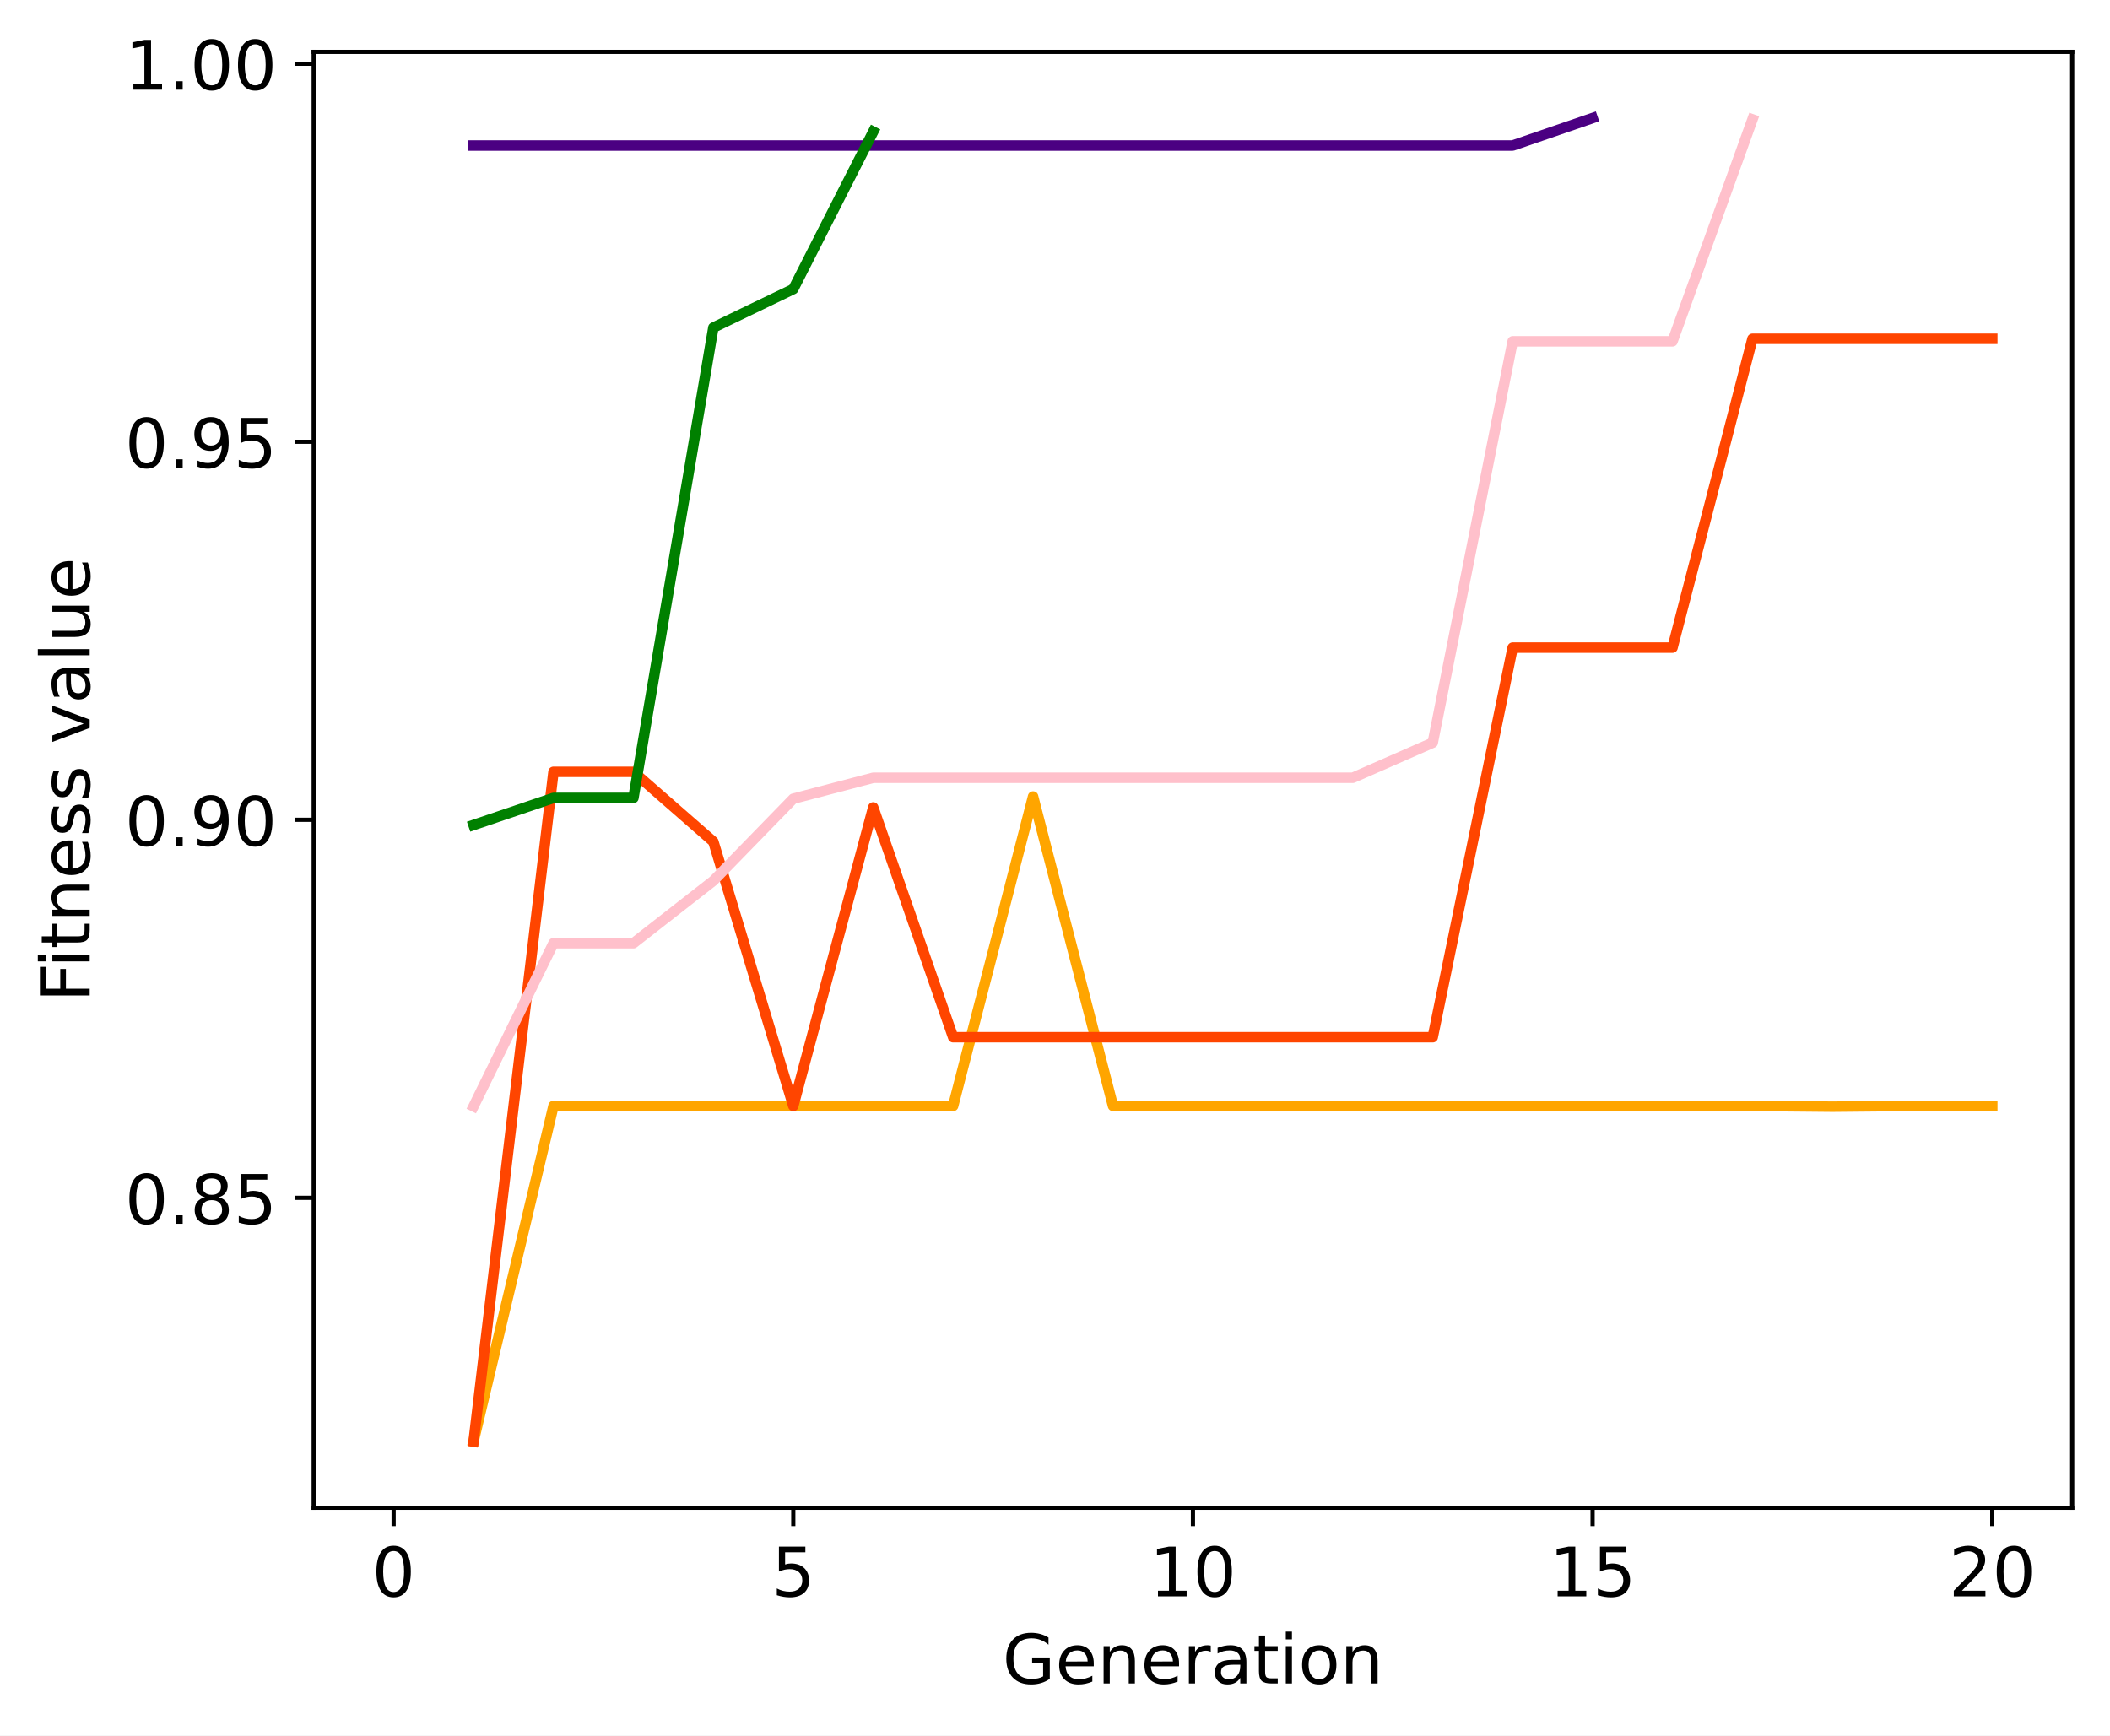
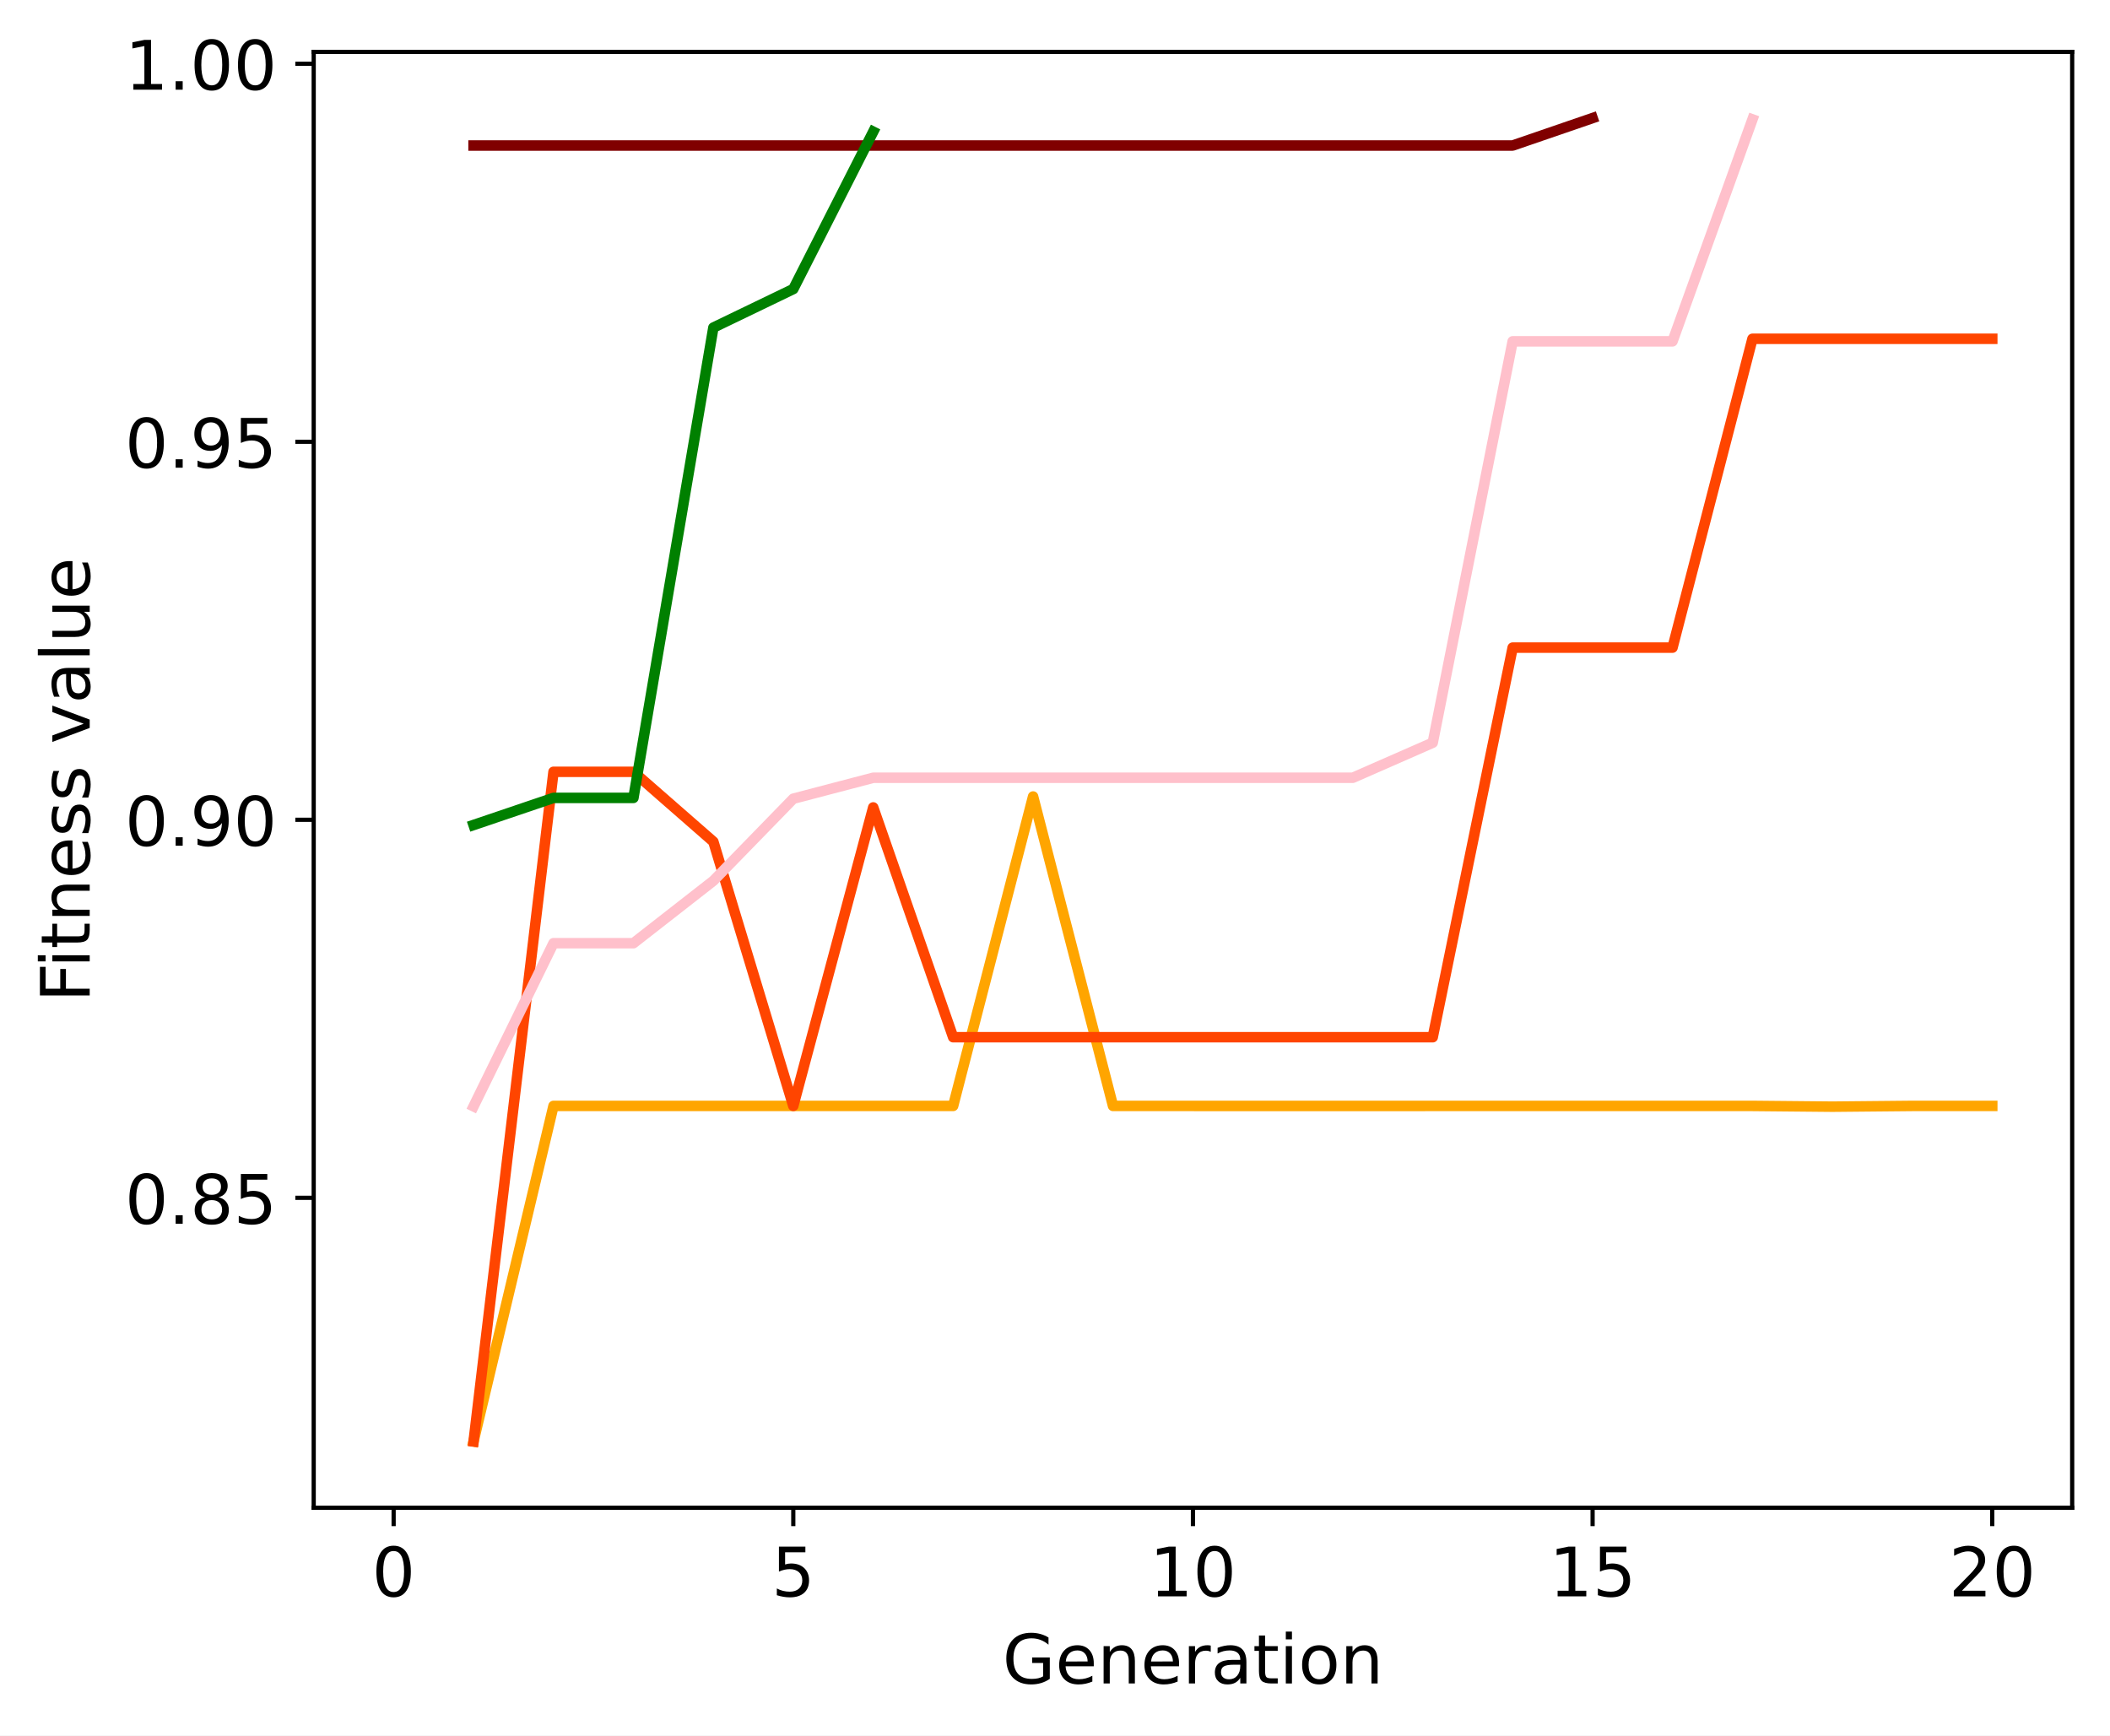
<svg xmlns="http://www.w3.org/2000/svg" xmlns:xlink="http://www.w3.org/1999/xlink" width="401.727pt" height="330.442pt" viewBox="0 0 401.727 330.442" version="1.1">
  <defs>
    <style type="text/css">*{stroke-linejoin: round; stroke-linecap: butt}</style>
  </defs>
  <g id="figure_1">
    <g id="patch_1">
      <path d="M 0 330.442  L 401.727 330.442  L 401.727 0  L 0 0  z " style="fill: #ffffff" />
    </g>
    <g id="axes_1">
      <g id="patch_2">
        <path d="M 59.727 287.079  L 394.527 287.079  L 394.527 9.879  L 59.727 9.879  z " style="fill: #ffffff" />
      </g>
      <g id="matplotlib.axis_1">
        <g id="xtick_1">
          <g id="line2d_1">
            <defs>
-               <path id="mf7c45d472b" d="M 0 0  L 0 3.5  " style="stroke: #000000; stroke-width: 0.8" />
-             </defs>
-             <g>
-               <use xlink:href="#mf7c45d472b" x="74.945" y="287.079" style="stroke: #000000; stroke-width: 0.8" />
+               <path id="m352e408f92" d="M 0 0  L 0 3.5  " style="stroke: #000000; stroke-width: 0.8" />
+             </defs>
+             <g>
+               <use xlink:href="#m352e408f92" x="74.945" y="287.079" style="stroke: #000000; stroke-width: 0.8" />
            </g>
          </g>
          <g id="text_1">
            <g transform="translate(70.80943 303.9572) scale(0.13 -0.13)">
              <defs>
                <path id="DejaVuSans-30" d="M 2034 4250  Q 1547 4250 1301 3770  Q 1056 3291 1056 2328  Q 1056 1369 1301 889  Q 1547 409 2034 409  Q 2525 409 2770 889  Q 3016 1369 3016 2328  Q 3016 3291 2770 3770  Q 2525 4250 2034 4250  z M 2034 4750  Q 2819 4750 3233 4129  Q 3647 3509 3647 2328  Q 3647 1150 3233 529  Q 2819 -91 2034 -91  Q 1250 -91 836 529  Q 422 1150 422 2328  Q 422 3509 836 4129  Q 1250 4750 2034 4750  z " transform="scale(0.015625)" />
              </defs>
              <use xlink:href="#DejaVuSans-30" />
            </g>
          </g>
        </g>
        <g id="xtick_2">
          <g id="line2d_2">
            <g>
-               <use xlink:href="#mf7c45d472b" x="151.036" y="287.079" style="stroke: #000000; stroke-width: 0.8" />
+               <use xlink:href="#m352e408f92" x="151.036" y="287.079" style="stroke: #000000; stroke-width: 0.8" />
            </g>
          </g>
          <g id="text_2">
            <g transform="translate(146.9003 303.9572) scale(0.13 -0.13)">
              <defs>
                <path id="DejaVuSans-35" d="M 691 4666  L 3169 4666  L 3169 4134  L 1269 4134  L 1269 2991  Q 1406 3038 1543 3061  Q 1681 3084 1819 3084  Q 2600 3084 3056 2656  Q 3513 2228 3513 1497  Q 3513 744 3044 326  Q 2575 -91 1722 -91  Q 1428 -91 1123 -41  Q 819 9 494 109  L 494 744  Q 775 591 1075 516  Q 1375 441 1709 441  Q 2250 441 2565 725  Q 2881 1009 2881 1497  Q 2881 1984 2565 2268  Q 2250 2553 1709 2553  Q 1456 2553 1204 2497  Q 953 2441 691 2322  L 691 4666  z " transform="scale(0.015625)" />
              </defs>
              <use xlink:href="#DejaVuSans-35" />
            </g>
          </g>
        </g>
        <g id="xtick_3">
          <g id="line2d_3">
            <g>
-               <use xlink:href="#mf7c45d472b" x="227.127" y="287.079" style="stroke: #000000; stroke-width: 0.8" />
+               <use xlink:href="#m352e408f92" x="227.127" y="287.079" style="stroke: #000000; stroke-width: 0.8" />
            </g>
          </g>
          <g id="text_3">
            <g transform="translate(218.8556 303.9572) scale(0.13 -0.13)">
              <defs>
                <path id="DejaVuSans-31" d="M 794 531  L 1825 531  L 1825 4091  L 703 3866  L 703 4441  L 1819 4666  L 2450 4666  L 2450 531  L 3481 531  L 3481 0  L 794 0  L 794 531  z " transform="scale(0.015625)" />
              </defs>
              <use xlink:href="#DejaVuSans-31" />
              <use xlink:href="#DejaVuSans-30" x="63.623" />
            </g>
          </g>
        </g>
        <g id="xtick_4">
          <g id="line2d_4">
            <g>
-               <use xlink:href="#mf7c45d472b" x="303.218" y="287.079" style="stroke: #000000; stroke-width: 0.8" />
+               <use xlink:href="#m352e408f92" x="303.218" y="287.079" style="stroke: #000000; stroke-width: 0.8" />
            </g>
          </g>
          <g id="text_4">
            <g transform="translate(294.9465 303.9572) scale(0.13 -0.13)">
              <use xlink:href="#DejaVuSans-31" />
              <use xlink:href="#DejaVuSans-35" x="63.623" />
            </g>
          </g>
        </g>
        <g id="xtick_5">
          <g id="line2d_5">
            <g>
-               <use xlink:href="#mf7c45d472b" x="379.309" y="287.079" style="stroke: #000000; stroke-width: 0.8" />
+               <use xlink:href="#m352e408f92" x="379.309" y="287.079" style="stroke: #000000; stroke-width: 0.8" />
            </g>
          </g>
          <g id="text_5">
            <g transform="translate(371.0374 303.9572) scale(0.13 -0.13)">
              <defs>
                <path id="DejaVuSans-32" d="M 1228 531  L 3431 531  L 3431 0  L 469 0  L 469 531  Q 828 903 1448 1529  Q 2069 2156 2228 2338  Q 2531 2678 2651 2914  Q 2772 3150 2772 3378  Q 2772 3750 2511 3984  Q 2250 4219 1831 4219  Q 1534 4219 1204 4116  Q 875 4013 500 3803  L 500 4441  Q 881 4594 1212 4672  Q 1544 4750 1819 4750  Q 2544 4750 2975 4387  Q 3406 4025 3406 3419  Q 3406 3131 3298 2873  Q 3191 2616 2906 2266  Q 2828 2175 2409 1742  Q 1991 1309 1228 531  z " transform="scale(0.015625)" />
              </defs>
              <use xlink:href="#DejaVuSans-32" />
              <use xlink:href="#DejaVuSans-30" x="63.623" />
            </g>
          </g>
        </g>
        <g id="text_6">
          <g transform="translate(190.866 320.5388) scale(0.13 -0.13)">
            <defs>
              <path id="DejaVuSans-47" d="M 3809 666  L 3809 1919  L 2778 1919  L 2778 2438  L 4434 2438  L 4434 434  Q 4069 175 3628 42  Q 3188 -91 2688 -91  Q 1594 -91 976 548  Q 359 1188 359 2328  Q 359 3472 976 4111  Q 1594 4750 2688 4750  Q 3144 4750 3555 4637  Q 3966 4525 4313 4306  L 4313 3634  Q 3963 3931 3569 4081  Q 3175 4231 2741 4231  Q 1884 4231 1454 3753  Q 1025 3275 1025 2328  Q 1025 1384 1454 906  Q 1884 428 2741 428  Q 3075 428 3337 486  Q 3600 544 3809 666  z " transform="scale(0.015625)" />
              <path id="DejaVuSans-65" d="M 3597 1894  L 3597 1613  L 953 1613  Q 991 1019 1311 708  Q 1631 397 2203 397  Q 2534 397 2845 478  Q 3156 559 3463 722  L 3463 178  Q 3153 47 2828 -22  Q 2503 -91 2169 -91  Q 1331 -91 842 396  Q 353 884 353 1716  Q 353 2575 817 3079  Q 1281 3584 2069 3584  Q 2775 3584 3186 3129  Q 3597 2675 3597 1894  z M 3022 2063  Q 3016 2534 2758 2815  Q 2500 3097 2075 3097  Q 1594 3097 1305 2825  Q 1016 2553 972 2059  L 3022 2063  z " transform="scale(0.015625)" />
              <path id="DejaVuSans-6e" d="M 3513 2113  L 3513 0  L 2938 0  L 2938 2094  Q 2938 2591 2744 2837  Q 2550 3084 2163 3084  Q 1697 3084 1428 2787  Q 1159 2491 1159 1978  L 1159 0  L 581 0  L 581 3500  L 1159 3500  L 1159 2956  Q 1366 3272 1645 3428  Q 1925 3584 2291 3584  Q 2894 3584 3203 3211  Q 3513 2838 3513 2113  z " transform="scale(0.015625)" />
              <path id="DejaVuSans-72" d="M 2631 2963  Q 2534 3019 2420 3045  Q 2306 3072 2169 3072  Q 1681 3072 1420 2755  Q 1159 2438 1159 1844  L 1159 0  L 581 0  L 581 3500  L 1159 3500  L 1159 2956  Q 1341 3275 1631 3429  Q 1922 3584 2338 3584  Q 2397 3584 2469 3576  Q 2541 3569 2628 3553  L 2631 2963  z " transform="scale(0.015625)" />
              <path id="DejaVuSans-61" d="M 2194 1759  Q 1497 1759 1228 1600  Q 959 1441 959 1056  Q 959 750 1161 570  Q 1363 391 1709 391  Q 2188 391 2477 730  Q 2766 1069 2766 1631  L 2766 1759  L 2194 1759  z M 3341 1997  L 3341 0  L 2766 0  L 2766 531  Q 2569 213 2275 61  Q 1981 -91 1556 -91  Q 1019 -91 701 211  Q 384 513 384 1019  Q 384 1609 779 1909  Q 1175 2209 1959 2209  L 2766 2209  L 2766 2266  Q 2766 2663 2505 2880  Q 2244 3097 1772 3097  Q 1472 3097 1187 3025  Q 903 2953 641 2809  L 641 3341  Q 956 3463 1253 3523  Q 1550 3584 1831 3584  Q 2591 3584 2966 3190  Q 3341 2797 3341 1997  z " transform="scale(0.015625)" />
              <path id="DejaVuSans-74" d="M 1172 4494  L 1172 3500  L 2356 3500  L 2356 3053  L 1172 3053  L 1172 1153  Q 1172 725 1289 603  Q 1406 481 1766 481  L 2356 481  L 2356 0  L 1766 0  Q 1100 0 847 248  Q 594 497 594 1153  L 594 3053  L 172 3053  L 172 3500  L 594 3500  L 594 4494  L 1172 4494  z " transform="scale(0.015625)" />
              <path id="DejaVuSans-69" d="M 603 3500  L 1178 3500  L 1178 0  L 603 0  L 603 3500  z M 603 4863  L 1178 4863  L 1178 4134  L 603 4134  L 603 4863  z " transform="scale(0.015625)" />
              <path id="DejaVuSans-6f" d="M 1959 3097  Q 1497 3097 1228 2736  Q 959 2375 959 1747  Q 959 1119 1226 758  Q 1494 397 1959 397  Q 2419 397 2687 759  Q 2956 1122 2956 1747  Q 2956 2369 2687 2733  Q 2419 3097 1959 3097  z M 1959 3584  Q 2709 3584 3137 3096  Q 3566 2609 3566 1747  Q 3566 888 3137 398  Q 2709 -91 1959 -91  Q 1206 -91 779 398  Q 353 888 353 1747  Q 353 2609 779 3096  Q 1206 3584 1959 3584  z " transform="scale(0.015625)" />
            </defs>
            <use xlink:href="#DejaVuSans-47" />
            <use xlink:href="#DejaVuSans-65" x="77.49" />
            <use xlink:href="#DejaVuSans-6e" x="139.014" />
            <use xlink:href="#DejaVuSans-65" x="202.393" />
            <use xlink:href="#DejaVuSans-72" x="263.916" />
            <use xlink:href="#DejaVuSans-61" x="305.029" />
            <use xlink:href="#DejaVuSans-74" x="366.309" />
            <use xlink:href="#DejaVuSans-69" x="405.518" />
            <use xlink:href="#DejaVuSans-6f" x="433.301" />
            <use xlink:href="#DejaVuSans-6e" x="494.482" />
          </g>
        </g>
      </g>
      <g id="matplotlib.axis_2">
        <g id="ytick_1">
          <g id="line2d_6">
            <defs>
-               <path id="m155ca95e8b" d="M 0 0  L -3.5 0  " style="stroke: #000000; stroke-width: 0.8" />
-             </defs>
-             <g>
-               <use xlink:href="#m155ca95e8b" x="59.727" y="228.068" style="stroke: #000000; stroke-width: 0.8" />
+               <path id="md896d96931" d="M 0 0  L -3.5 0  " style="stroke: #000000; stroke-width: 0.8" />
+             </defs>
+             <g>
+               <use xlink:href="#md896d96931" x="59.727" y="228.068" style="stroke: #000000; stroke-width: 0.8" />
            </g>
          </g>
          <g id="text_7">
            <g transform="translate(23.78156 233.007) scale(0.13 -0.13)">
              <defs>
                <path id="DejaVuSans-2e" d="M 684 794  L 1344 794  L 1344 0  L 684 0  L 684 794  z " transform="scale(0.015625)" />
                <path id="DejaVuSans-38" d="M 2034 2216  Q 1584 2216 1326 1975  Q 1069 1734 1069 1313  Q 1069 891 1326 650  Q 1584 409 2034 409  Q 2484 409 2743 651  Q 3003 894 3003 1313  Q 3003 1734 2745 1975  Q 2488 2216 2034 2216  z M 1403 2484  Q 997 2584 770 2862  Q 544 3141 544 3541  Q 544 4100 942 4425  Q 1341 4750 2034 4750  Q 2731 4750 3128 4425  Q 3525 4100 3525 3541  Q 3525 3141 3298 2862  Q 3072 2584 2669 2484  Q 3125 2378 3379 2068  Q 3634 1759 3634 1313  Q 3634 634 3220 271  Q 2806 -91 2034 -91  Q 1263 -91 848 271  Q 434 634 434 1313  Q 434 1759 690 2068  Q 947 2378 1403 2484  z M 1172 3481  Q 1172 3119 1398 2916  Q 1625 2713 2034 2713  Q 2441 2713 2670 2916  Q 2900 3119 2900 3481  Q 2900 3844 2670 4047  Q 2441 4250 2034 4250  Q 1625 4250 1398 4047  Q 1172 3844 1172 3481  z " transform="scale(0.015625)" />
              </defs>
              <use xlink:href="#DejaVuSans-30" />
              <use xlink:href="#DejaVuSans-2e" x="63.623" />
              <use xlink:href="#DejaVuSans-38" x="95.41" />
              <use xlink:href="#DejaVuSans-35" x="159.033" />
            </g>
          </g>
        </g>
        <g id="ytick_2">
          <g id="line2d_7">
            <g>
-               <use xlink:href="#m155ca95e8b" x="59.727" y="156.092" style="stroke: #000000; stroke-width: 0.8" />
+               <use xlink:href="#md896d96931" x="59.727" y="156.092" style="stroke: #000000; stroke-width: 0.8" />
            </g>
          </g>
          <g id="text_8">
            <g transform="translate(23.78156 161.0307) scale(0.13 -0.13)">
              <defs>
                <path id="DejaVuSans-39" d="M 703 97  L 703 672  Q 941 559 1184 500  Q 1428 441 1663 441  Q 2288 441 2617 861  Q 2947 1281 2994 2138  Q 2813 1869 2534 1725  Q 2256 1581 1919 1581  Q 1219 1581 811 2004  Q 403 2428 403 3163  Q 403 3881 828 4315  Q 1253 4750 1959 4750  Q 2769 4750 3195 4129  Q 3622 3509 3622 2328  Q 3622 1225 3098 567  Q 2575 -91 1691 -91  Q 1453 -91 1209 -44  Q 966 3 703 97  z M 1959 2075  Q 2384 2075 2632 2365  Q 2881 2656 2881 3163  Q 2881 3666 2632 3958  Q 2384 4250 1959 4250  Q 1534 4250 1286 3958  Q 1038 3666 1038 3163  Q 1038 2656 1286 2365  Q 1534 2075 1959 2075  z " transform="scale(0.015625)" />
              </defs>
              <use xlink:href="#DejaVuSans-30" />
              <use xlink:href="#DejaVuSans-2e" x="63.623" />
              <use xlink:href="#DejaVuSans-39" x="95.41" />
              <use xlink:href="#DejaVuSans-30" x="159.033" />
            </g>
          </g>
        </g>
        <g id="ytick_3">
          <g id="line2d_8">
            <g>
-               <use xlink:href="#m155ca95e8b" x="59.727" y="84.115" style="stroke: #000000; stroke-width: 0.8" />
+               <use xlink:href="#md896d96931" x="59.727" y="84.115" style="stroke: #000000; stroke-width: 0.8" />
            </g>
          </g>
          <g id="text_9">
            <g transform="translate(23.78156 89.05432) scale(0.13 -0.13)">
              <use xlink:href="#DejaVuSans-30" />
              <use xlink:href="#DejaVuSans-2e" x="63.623" />
              <use xlink:href="#DejaVuSans-39" x="95.41" />
              <use xlink:href="#DejaVuSans-35" x="159.033" />
            </g>
          </g>
        </g>
        <g id="ytick_4">
          <g id="line2d_9">
            <g>
-               <use xlink:href="#m155ca95e8b" x="59.727" y="12.139" style="stroke: #000000; stroke-width: 0.8" />
+               <use xlink:href="#md896d96931" x="59.727" y="12.139" style="stroke: #000000; stroke-width: 0.8" />
            </g>
          </g>
          <g id="text_10">
            <g transform="translate(23.78156 17.07797) scale(0.13 -0.13)">
              <use xlink:href="#DejaVuSans-31" />
              <use xlink:href="#DejaVuSans-2e" x="63.623" />
              <use xlink:href="#DejaVuSans-30" x="95.41" />
              <use xlink:href="#DejaVuSans-30" x="159.033" />
            </g>
          </g>
        </g>
        <g id="text_11">
          <g transform="translate(17.07797 190.8125) rotate(-90) scale(0.13 -0.13)">
            <defs>
              <path id="DejaVuSans-46" d="M 628 4666  L 3309 4666  L 3309 4134  L 1259 4134  L 1259 2759  L 3109 2759  L 3109 2228  L 1259 2228  L 1259 0  L 628 0  L 628 4666  z " transform="scale(0.015625)" />
              <path id="DejaVuSans-73" d="M 2834 3397  L 2834 2853  Q 2591 2978 2328 3040  Q 2066 3103 1784 3103  Q 1356 3103 1142 2972  Q 928 2841 928 2578  Q 928 2378 1081 2264  Q 1234 2150 1697 2047  L 1894 2003  Q 2506 1872 2764 1633  Q 3022 1394 3022 966  Q 3022 478 2636 193  Q 2250 -91 1575 -91  Q 1294 -91 989 -36  Q 684 19 347 128  L 347 722  Q 666 556 975 473  Q 1284 391 1588 391  Q 1994 391 2212 530  Q 2431 669 2431 922  Q 2431 1156 2273 1281  Q 2116 1406 1581 1522  L 1381 1569  Q 847 1681 609 1914  Q 372 2147 372 2553  Q 372 3047 722 3315  Q 1072 3584 1716 3584  Q 2034 3584 2315 3537  Q 2597 3491 2834 3397  z " transform="scale(0.015625)" />
              <path id="DejaVuSans-20" transform="scale(0.015625)" />
              <path id="DejaVuSans-76" d="M 191 3500  L 800 3500  L 1894 563  L 2988 3500  L 3597 3500  L 2284 0  L 1503 0  L 191 3500  z " transform="scale(0.015625)" />
              <path id="DejaVuSans-6c" d="M 603 4863  L 1178 4863  L 1178 0  L 603 0  L 603 4863  z " transform="scale(0.015625)" />
              <path id="DejaVuSans-75" d="M 544 1381  L 544 3500  L 1119 3500  L 1119 1403  Q 1119 906 1312 657  Q 1506 409 1894 409  Q 2359 409 2629 706  Q 2900 1003 2900 1516  L 2900 3500  L 3475 3500  L 3475 0  L 2900 0  L 2900 538  Q 2691 219 2414 64  Q 2138 -91 1772 -91  Q 1169 -91 856 284  Q 544 659 544 1381  z M 1991 3584  L 1991 3584  z " transform="scale(0.015625)" />
            </defs>
            <use xlink:href="#DejaVuSans-46" />
            <use xlink:href="#DejaVuSans-69" x="50.27" />
            <use xlink:href="#DejaVuSans-74" x="78.053" />
            <use xlink:href="#DejaVuSans-6e" x="117.262" />
            <use xlink:href="#DejaVuSans-65" x="180.641" />
            <use xlink:href="#DejaVuSans-73" x="242.164" />
            <use xlink:href="#DejaVuSans-73" x="294.264" />
            <use xlink:href="#DejaVuSans-20" x="346.363" />
            <use xlink:href="#DejaVuSans-76" x="378.15" />
            <use xlink:href="#DejaVuSans-61" x="437.33" />
            <use xlink:href="#DejaVuSans-6c" x="498.609" />
            <use xlink:href="#DejaVuSans-75" x="526.393" />
            <use xlink:href="#DejaVuSans-65" x="589.771" />
          </g>
        </g>
      </g>
      <g id="line2d_10">
-         <path d="M 90.163 274.438  L 105.381 210.57  L 120.6 210.57  L 135.818 210.57  L 151.036 210.57  L 166.254 210.57  L 181.472 210.57  L 196.691 151.66  L 211.909 210.571  L 227.127 210.571  L 242.345 210.578  L 257.563 210.578  L 272.781 210.57  L 288 210.57  L 303.218 210.57  L 318.436 210.57  L 333.654 210.57  L 348.872 210.715  L 364.091 210.57  L 379.309 210.57  " clip-path="url(#p4ee8ace375)" style="fill: none; stroke: #ffa500; stroke-width: 2; stroke-linecap: square" />
+         <path d="M 90.163 274.438  L 105.381 210.57  L 120.6 210.57  L 135.818 210.57  L 151.036 210.57  L 166.254 210.57  L 181.472 210.57  L 196.691 151.66  L 211.909 210.571  L 227.127 210.571  L 242.345 210.578  L 257.563 210.578  L 272.781 210.57  L 288 210.57  L 303.218 210.57  L 318.436 210.57  L 333.654 210.57  L 348.872 210.715  L 364.091 210.57  L 379.309 210.57  " clip-path="url(#p1388d29913)" style="fill: none; stroke: #ffa500; stroke-width: 2; stroke-linecap: square" />
      </g>
      <g id="line2d_11">
-         <path d="M 90.163 27.706  L 105.381 27.706  L 120.6 27.706  L 135.818 27.706  L 151.036 27.706  L 166.254 27.706  L 181.472 27.706  L 196.691 27.706  L 211.909 27.706  L 227.127 27.706  L 242.345 27.706  L 257.563 27.706  L 272.781 27.706  L 288 27.706  L 303.218 22.479  " clip-path="url(#p4ee8ace375)" style="fill: none; stroke: #4b0082; stroke-width: 2; stroke-linecap: square" />
+         <path d="M 90.163 27.706  L 105.381 27.706  L 120.6 27.706  L 135.818 27.706  L 151.036 27.706  L 166.254 27.706  L 181.472 27.706  L 196.691 27.706  L 211.909 27.706  L 227.127 27.706  L 242.345 27.706  L 257.563 27.706  L 272.781 27.706  L 288 27.706  L 303.218 22.479  " clip-path="url(#p1388d29913)" style="fill: none; stroke: #800000; stroke-width: 2; stroke-linecap: square" />
      </g>
      <g id="line2d_12">
-         <path d="M 90.163 274.479  L 105.381 146.956  L 120.6 146.956  L 135.818 160.258  L 151.036 210.57  L 166.254 153.738  L 181.472 197.489  L 196.691 197.489  L 211.909 197.489  L 227.127 197.489  L 242.345 197.489  L 257.563 197.489  L 272.781 197.489  L 288 123.309  L 303.218 123.309  L 318.436 123.309  L 333.654 64.507  L 348.872 64.507  L 364.091 64.507  L 379.309 64.507  " clip-path="url(#p4ee8ace375)" style="fill: none; stroke: #ff4500; stroke-width: 2; stroke-linecap: square" />
+         <path d="M 90.163 274.479  L 105.381 146.956  L 120.6 146.956  L 135.818 160.258  L 151.036 210.57  L 166.254 153.738  L 181.472 197.489  L 196.691 197.489  L 211.909 197.489  L 227.127 197.489  L 242.345 197.489  L 257.563 197.489  L 272.781 197.489  L 288 123.309  L 303.218 123.309  L 318.436 123.309  L 333.654 64.507  L 348.872 64.507  L 364.091 64.507  L 379.309 64.507  " clip-path="url(#p1388d29913)" style="fill: none; stroke: #ff4500; stroke-width: 2; stroke-linecap: square" />
      </g>
      <g id="line2d_13">
-         <path d="M 90.163 210.651  L 105.381 179.588  L 120.6 179.588  L 135.818 167.708  L 151.036 152.075  L 166.254 148.089  L 181.472 148.089  L 196.691 148.089  L 211.909 148.089  L 227.127 148.089  L 242.345 148.089  L 257.563 148.089  L 272.781 141.414  L 288 64.989  L 303.218 64.989  L 318.436 64.989  L 333.654 22.736  " clip-path="url(#p4ee8ace375)" style="fill: none; stroke: #ffc0cb; stroke-width: 2; stroke-linecap: square" />
+         <path d="M 90.163 210.651  L 105.381 179.588  L 120.6 179.588  L 135.818 167.708  L 151.036 152.075  L 166.254 148.089  L 181.472 148.089  L 196.691 148.089  L 211.909 148.089  L 227.127 148.089  L 242.345 148.089  L 257.563 148.089  L 272.781 141.414  L 288 64.989  L 303.218 64.989  L 318.436 64.989  L 333.654 22.736  " clip-path="url(#p1388d29913)" style="fill: none; stroke: #ffc0cb; stroke-width: 2; stroke-linecap: square" />
      </g>
      <g id="line2d_14">
-         <path d="M 90.163 157.084  L 105.381 151.924  L 120.6 151.924  L 135.818 62.375  L 151.036 55.036  L 166.254 25.079  " clip-path="url(#p4ee8ace375)" style="fill: none; stroke: #008000; stroke-width: 2; stroke-linecap: square" />
+         <path d="M 90.163 157.084  L 105.381 151.924  L 120.6 151.924  L 135.818 62.375  L 151.036 55.036  L 166.254 25.079  " clip-path="url(#p1388d29913)" style="fill: none; stroke: #008000; stroke-width: 2; stroke-linecap: square" />
      </g>
      <g id="patch_3">
        <path d="M 59.727 287.079  L 59.727 9.879  " style="fill: none; stroke: #000000; stroke-width: 0.8; stroke-linejoin: miter; stroke-linecap: square" />
      </g>
      <g id="patch_4">
        <path d="M 394.527 287.079  L 394.527 9.879  " style="fill: none; stroke: #000000; stroke-width: 0.8; stroke-linejoin: miter; stroke-linecap: square" />
      </g>
      <g id="patch_5">
        <path d="M 59.727 287.079  L 394.527 287.079  " style="fill: none; stroke: #000000; stroke-width: 0.8; stroke-linejoin: miter; stroke-linecap: square" />
      </g>
      <g id="patch_6">
        <path d="M 59.727 9.879  L 394.527 9.879  " style="fill: none; stroke: #000000; stroke-width: 0.8; stroke-linejoin: miter; stroke-linecap: square" />
      </g>
    </g>
  </g>
  <defs>
-     <clipPath id="p4ee8ace375">
+     <clipPath id="p1388d29913">
      <rect x="59.727" y="9.879" width="334.8" height="277.2" />
    </clipPath>
  </defs>
</svg>
